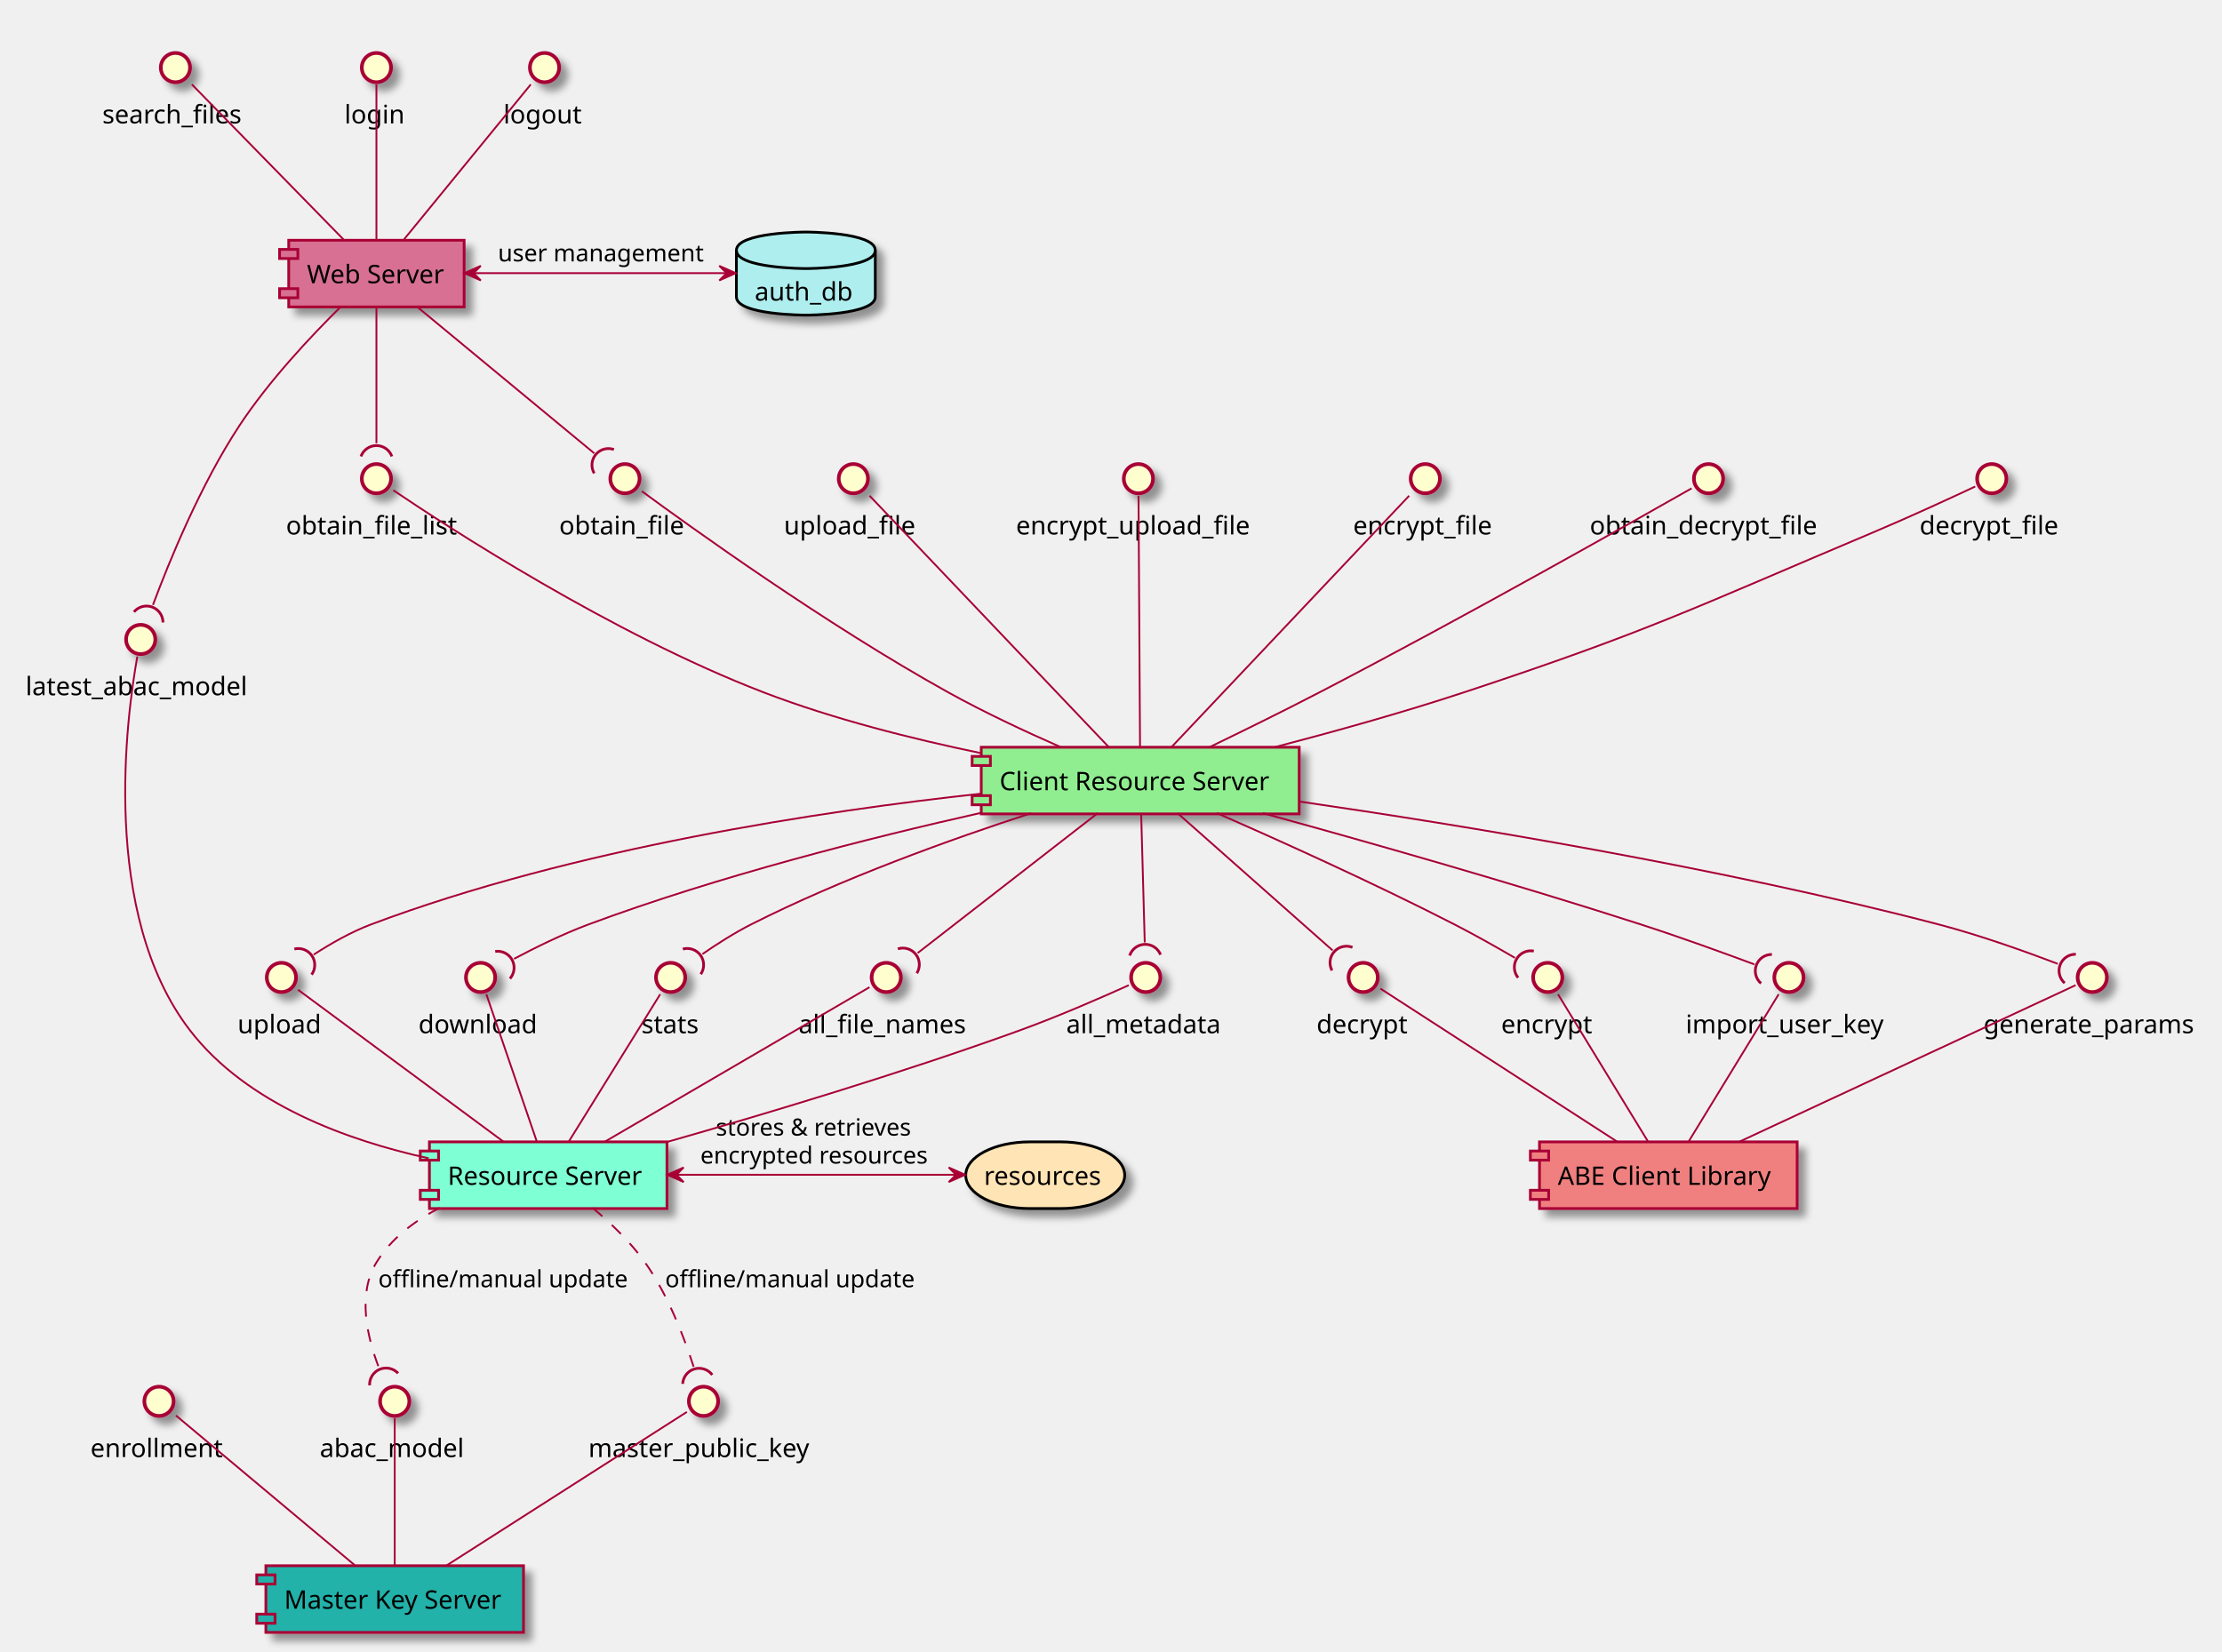
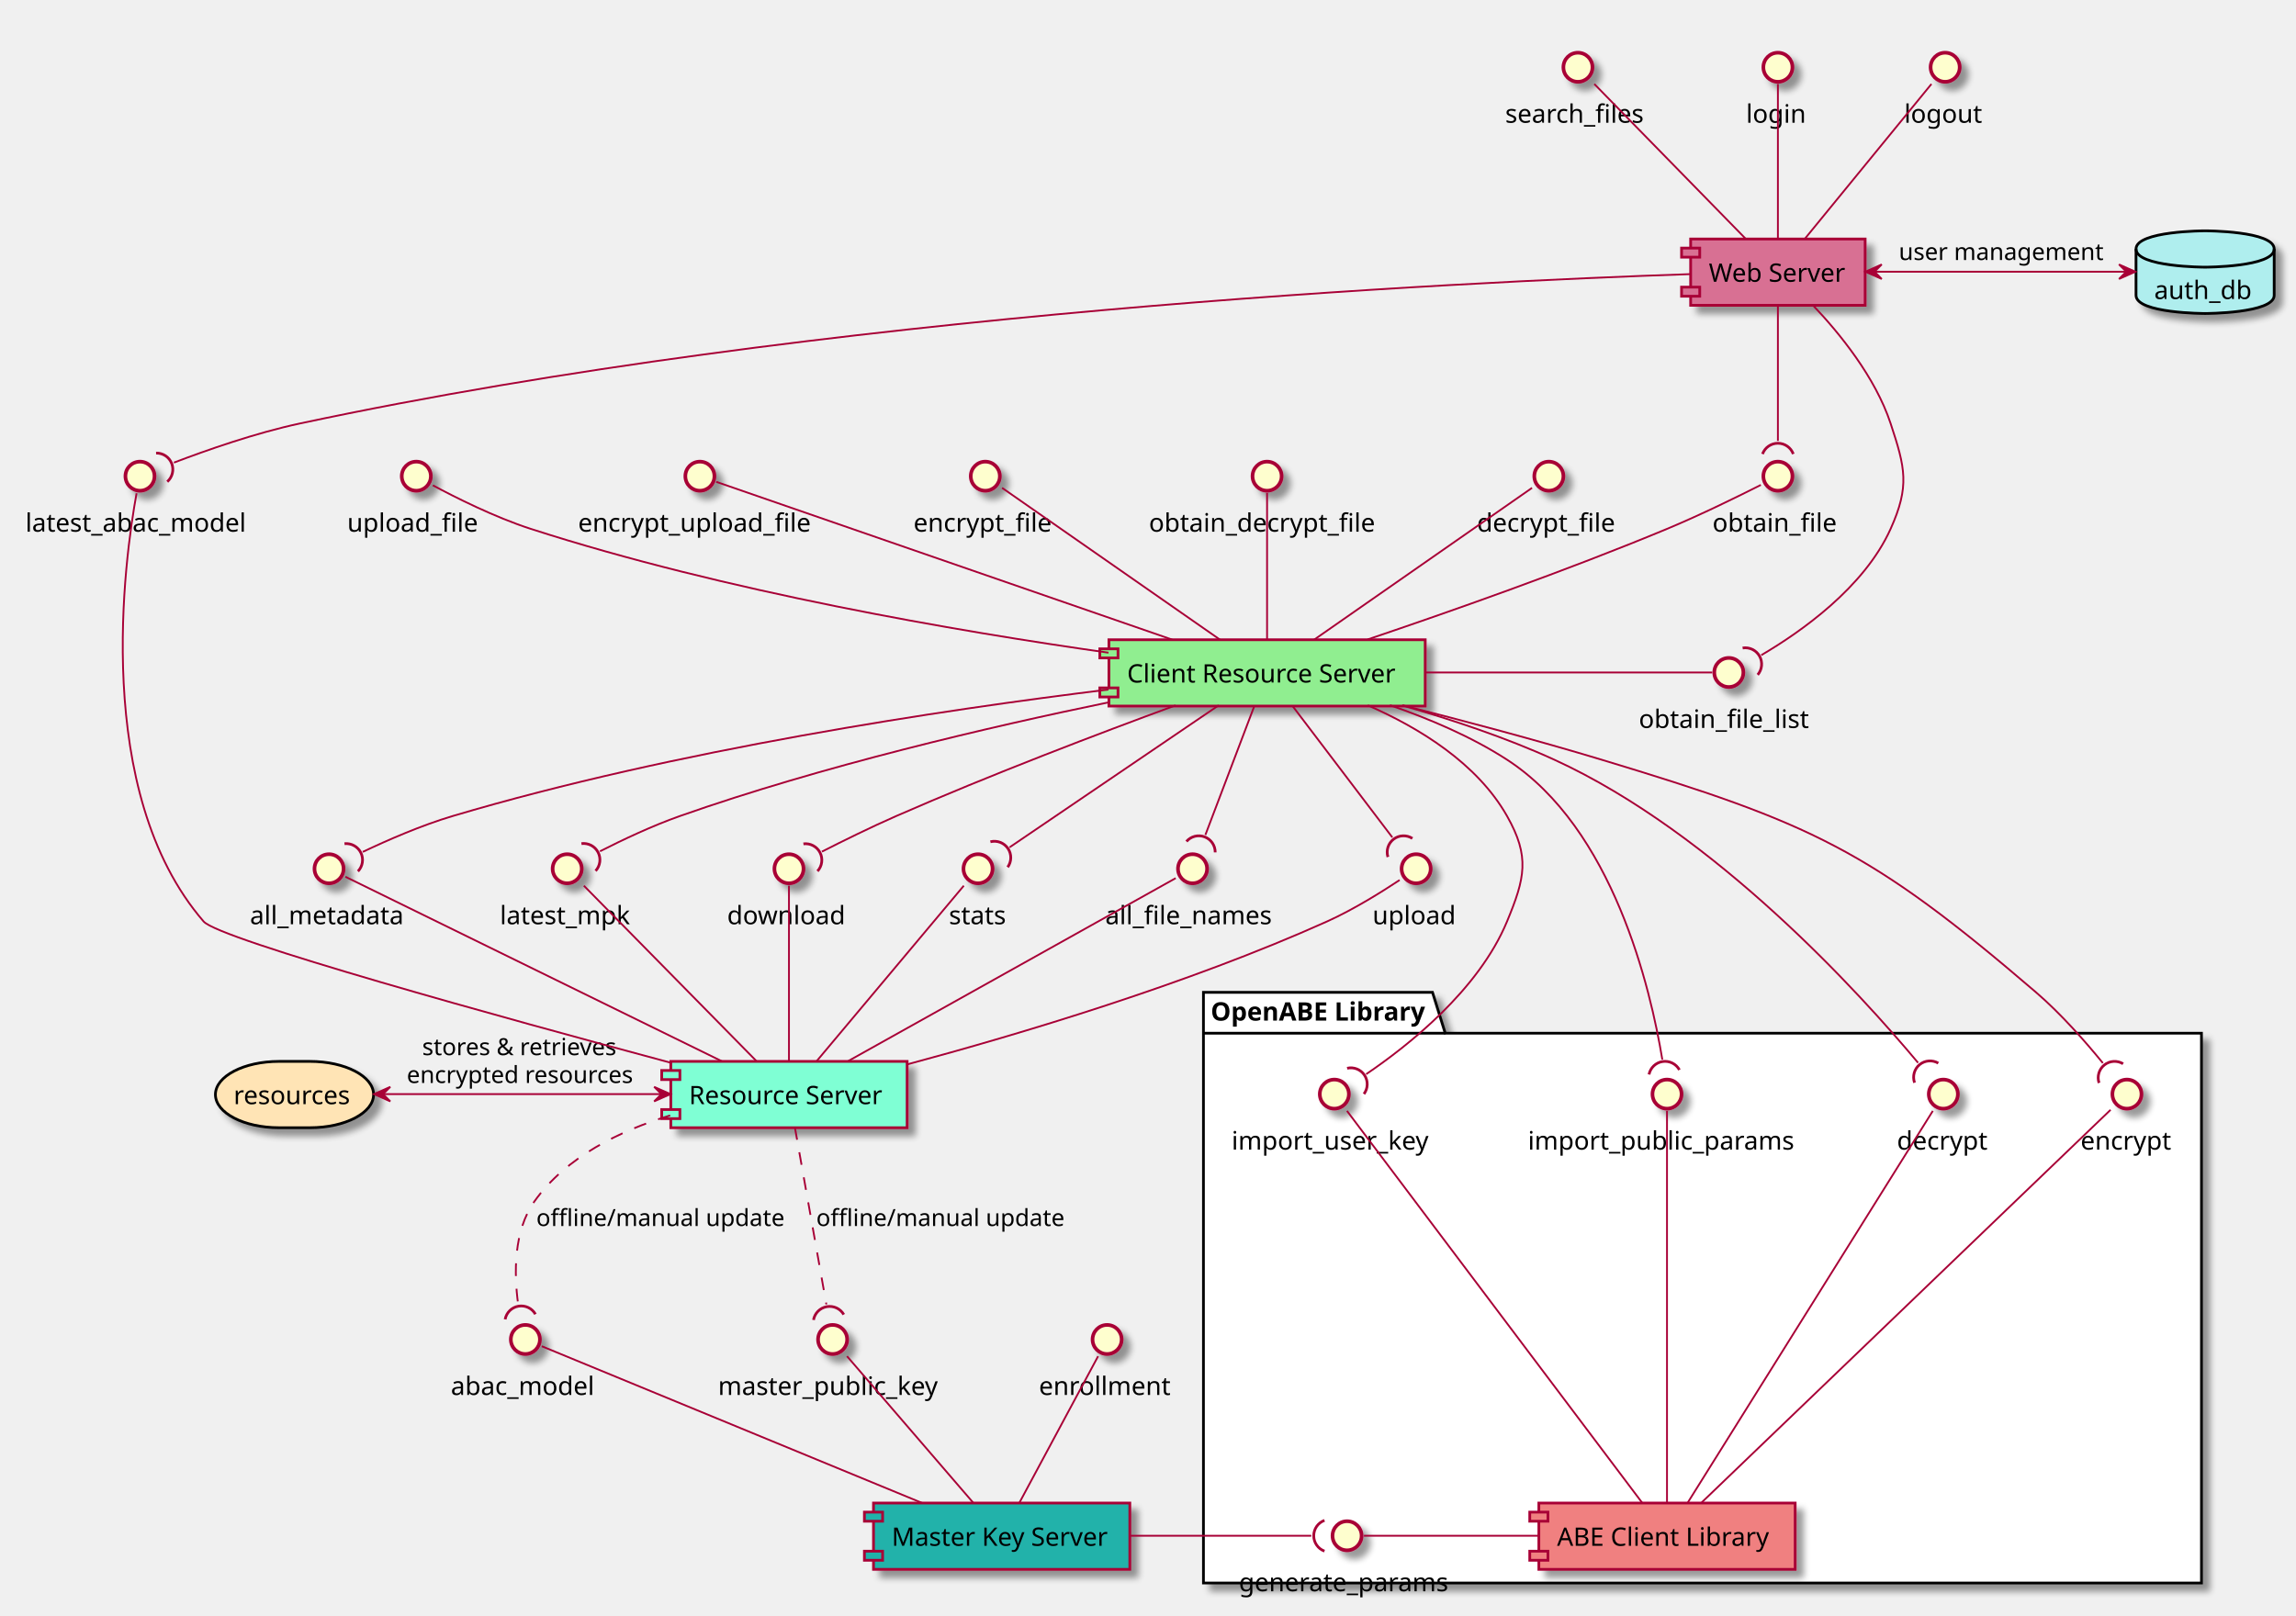
- <svg xmlns="http://www.w3.org/2000/svg" contentScriptType="application/ecmascript" contentStyleType="text/css" height="904px" preserveAspectRatio="none" style="width:1216px;height:904px;" version="1.1" viewBox="0 0 1216 904" width="1216px" zoomAndPan="magnify">
+ <svg xmlns="http://www.w3.org/2000/svg" contentScriptType="application/ecmascript" contentStyleType="text/css" height="889px" preserveAspectRatio="none" style="width:1263px;height:889px;" version="1.1" viewBox="0 0 1263 889" width="1263px" zoomAndPan="magnify">
  <defs>
-     <filter height="300%" id="f1901ua9hz2w3l" width="300%" x="-1" y="-1">
+     <filter height="300%" id="f1yngllqrg2i8" width="300%" x="-1" y="-1">
      <feGaussianBlur result="blurOut" stdDeviation="2.0" />
      <feColorMatrix in="blurOut" result="blurOut2" type="matrix" values="0 0 0 0 0 0 0 0 0 0 0 0 0 0 0 0 0 0 .4 0" />
      <feOffset dx="4.0" dy="4.0" in="blurOut2" result="blurOut3" />
      <feBlend in="SourceGraphic" in2="blurOut3" mode="normal" />
    </filter>
  </defs>
  <g>
-     <path d="M403,137 C403,127 441,127 441,127 C441,127 479,127 479,137 L479,162.488 C479,172.488 441,172.488 441,172.488 C441,172.488 403,172.488 403,162.488 L403,137 " fill="#AFEEEE" filter="url(#f1901ua9hz2w3l)" style="stroke: #000000; stroke-width: 1.5;" />
-     <path d="M403,137 C403,147 441,147 441,147 C441,147 479,147 479,137 " fill="none" style="stroke: #000000; stroke-width: 1.5;" />
-     <text fill="#000000" font-family="sans-serif" font-size="14" lengthAdjust="spacingAndGlyphs" textLength="56" x="413" y="164.535">auth_db</text>
-     <rect fill="#FFE4B5" filter="url(#f1901ua9hz2w3l)" height="36.488" rx="35" ry="35" style="stroke: #000000; stroke-width: 1.5;" width="87" x="528.5" y="625" />
-     <text fill="#000000" font-family="sans-serif" font-size="14" lengthAdjust="spacingAndGlyphs" textLength="67" x="538.5" y="648.535">resources</text>
-     <rect fill="#7FFFD4" filter="url(#f1901ua9hz2w3l)" height="36.488" style="stroke: #A80036; stroke-width: 1.5;" width="130" x="235" y="625" />
-     <rect fill="#7FFFD4" height="5" style="stroke: #A80036; stroke-width: 1.5;" width="10" x="230" y="630" />
-     <rect fill="#7FFFD4" height="5" style="stroke: #A80036; stroke-width: 1.5;" width="10" x="230" y="651.488" />
-     <text fill="#000000" font-family="sans-serif" font-size="14" lengthAdjust="spacingAndGlyphs" textLength="110" x="245" y="648.535">Resource Server</text>
-     <rect fill="#D87093" filter="url(#f1901ua9hz2w3l)" height="36.488" style="stroke: #A80036; stroke-width: 1.5;" width="96" x="158" y="131.5" />
-     <rect fill="#D87093" height="5" style="stroke: #A80036; stroke-width: 1.5;" width="10" x="153" y="136.5" />
-     <rect fill="#D87093" height="5" style="stroke: #A80036; stroke-width: 1.5;" width="10" x="153" y="157.988" />
-     <text fill="#000000" font-family="sans-serif" font-size="14" lengthAdjust="spacingAndGlyphs" textLength="76" x="168" y="155.035">Web Server</text>
-     <rect fill="#20B2AA" filter="url(#f1901ua9hz2w3l)" height="36.488" style="stroke: #A80036; stroke-width: 1.5;" width="141" x="145.5" y="857" />
-     <rect fill="#20B2AA" height="5" style="stroke: #A80036; stroke-width: 1.5;" width="10" x="140.5" y="862" />
-     <rect fill="#20B2AA" height="5" style="stroke: #A80036; stroke-width: 1.5;" width="10" x="140.5" y="883.488" />
-     <text fill="#000000" font-family="sans-serif" font-size="14" lengthAdjust="spacingAndGlyphs" textLength="121" x="155.5" y="880.535">Master Key Server</text>
-     <rect fill="#90EE90" filter="url(#f1901ua9hz2w3l)" height="36.488" style="stroke: #A80036; stroke-width: 1.5;" width="174" x="537" y="409" />
-     <rect fill="#90EE90" height="5" style="stroke: #A80036; stroke-width: 1.5;" width="10" x="532" y="414" />
-     <rect fill="#90EE90" height="5" style="stroke: #A80036; stroke-width: 1.5;" width="10" x="532" y="435.488" />
-     <text fill="#000000" font-family="sans-serif" font-size="14" lengthAdjust="spacingAndGlyphs" textLength="154" x="547" y="432.535">Client Resource Server</text>
-     <rect fill="#F08080" filter="url(#f1901ua9hz2w3l)" height="36.488" style="stroke: #A80036; stroke-width: 1.5;" width="141" x="842.5" y="625" />
-     <rect fill="#F08080" height="5" style="stroke: #A80036; stroke-width: 1.5;" width="10" x="837.5" y="630" />
-     <rect fill="#F08080" height="5" style="stroke: #A80036; stroke-width: 1.5;" width="10" x="837.5" y="651.488" />
-     <text fill="#000000" font-family="sans-serif" font-size="14" lengthAdjust="spacingAndGlyphs" textLength="121" x="852.5" y="648.535">ABE Client Library</text>
-     <ellipse cx="216" cy="767" fill="#FEFECE" filter="url(#f1901ua9hz2w3l)" rx="8" ry="8" style="stroke: #A80036; stroke-width: 2.0;" />
-     <text fill="#000000" font-family="sans-serif" font-size="14" lengthAdjust="spacingAndGlyphs" textLength="82" x="175" y="797.535">abac_model</text>
-     <ellipse cx="87" cy="767" fill="#FEFECE" filter="url(#f1901ua9hz2w3l)" rx="8" ry="8" style="stroke: #A80036; stroke-width: 2.0;" />
-     <text fill="#000000" font-family="sans-serif" font-size="14" lengthAdjust="spacingAndGlyphs" textLength="75" x="49.5" y="797.535">enrollment</text>
-     <ellipse cx="385" cy="767" fill="#FEFECE" filter="url(#f1901ua9hz2w3l)" rx="8" ry="8" style="stroke: #A80036; stroke-width: 2.0;" />
-     <text fill="#000000" font-family="sans-serif" font-size="14" lengthAdjust="spacingAndGlyphs" textLength="126" x="322" y="797.535">master_public_key</text>
-     <ellipse cx="154" cy="535" fill="#FEFECE" filter="url(#f1901ua9hz2w3l)" rx="8" ry="8" style="stroke: #A80036; stroke-width: 2.0;" />
-     <text fill="#000000" font-family="sans-serif" font-size="14" lengthAdjust="spacingAndGlyphs" textLength="48" x="130" y="565.535">upload</text>
-     <ellipse cx="263" cy="535" fill="#FEFECE" filter="url(#f1901ua9hz2w3l)" rx="8" ry="8" style="stroke: #A80036; stroke-width: 2.0;" />
-     <text fill="#000000" font-family="sans-serif" font-size="14" lengthAdjust="spacingAndGlyphs" textLength="68" x="229" y="565.535">download</text>
-     <ellipse cx="367" cy="535" fill="#FEFECE" filter="url(#f1901ua9hz2w3l)" rx="8" ry="8" style="stroke: #A80036; stroke-width: 2.0;" />
-     <text fill="#000000" font-family="sans-serif" font-size="14" lengthAdjust="spacingAndGlyphs" textLength="32" x="351" y="565.535">stats</text>
-     <ellipse cx="485" cy="535" fill="#FEFECE" filter="url(#f1901ua9hz2w3l)" rx="8" ry="8" style="stroke: #A80036; stroke-width: 2.0;" />
-     <text fill="#000000" font-family="sans-serif" font-size="14" lengthAdjust="spacingAndGlyphs" textLength="96" x="437" y="565.535">all_file_names</text>
-     <ellipse cx="627" cy="535" fill="#FEFECE" filter="url(#f1901ua9hz2w3l)" rx="8" ry="8" style="stroke: #A80036; stroke-width: 2.0;" />
-     <text fill="#000000" font-family="sans-serif" font-size="14" lengthAdjust="spacingAndGlyphs" textLength="87" x="583.5" y="565.535">all_metadata</text>
-     <ellipse cx="77" cy="350" fill="#FEFECE" filter="url(#f1901ua9hz2w3l)" rx="8" ry="8" style="stroke: #A80036; stroke-width: 2.0;" />
-     <text fill="#000000" font-family="sans-serif" font-size="14" lengthAdjust="spacingAndGlyphs" textLength="126" x="14" y="380.535">latest_abac_model</text>
-     <ellipse cx="746" cy="535" fill="#FEFECE" filter="url(#f1901ua9hz2w3l)" rx="8" ry="8" style="stroke: #A80036; stroke-width: 2.0;" />
-     <text fill="#000000" font-family="sans-serif" font-size="14" lengthAdjust="spacingAndGlyphs" textLength="51" x="720.5" y="565.535">decrypt</text>
-     <ellipse cx="847" cy="535" fill="#FEFECE" filter="url(#f1901ua9hz2w3l)" rx="8" ry="8" style="stroke: #A80036; stroke-width: 2.0;" />
-     <text fill="#000000" font-family="sans-serif" font-size="14" lengthAdjust="spacingAndGlyphs" textLength="51" x="821.5" y="565.535">encrypt</text>
-     <ellipse cx="979" cy="535" fill="#FEFECE" filter="url(#f1901ua9hz2w3l)" rx="8" ry="8" style="stroke: #A80036; stroke-width: 2.0;" />
-     <text fill="#000000" font-family="sans-serif" font-size="14" lengthAdjust="spacingAndGlyphs" textLength="113" x="922.5" y="565.535">import_user_key</text>
-     <ellipse cx="1145" cy="535" fill="#FEFECE" filter="url(#f1901ua9hz2w3l)" rx="8" ry="8" style="stroke: #A80036; stroke-width: 2.0;" />
-     <text fill="#000000" font-family="sans-serif" font-size="14" lengthAdjust="spacingAndGlyphs" textLength="119" x="1085.5" y="565.535">generate_params</text>
-     <ellipse cx="206" cy="262" fill="#FEFECE" filter="url(#f1901ua9hz2w3l)" rx="8" ry="8" style="stroke: #A80036; stroke-width: 2.0;" />
-     <text fill="#000000" font-family="sans-serif" font-size="14" lengthAdjust="spacingAndGlyphs" textLength="99" x="156.5" y="292.535">obtain_file_list</text>
-     <ellipse cx="467" cy="262" fill="#FEFECE" filter="url(#f1901ua9hz2w3l)" rx="8" ry="8" style="stroke: #A80036; stroke-width: 2.0;" />
-     <text fill="#000000" font-family="sans-serif" font-size="14" lengthAdjust="spacingAndGlyphs" textLength="76" x="429" y="292.535">upload_file</text>
-     <ellipse cx="623" cy="262" fill="#FEFECE" filter="url(#f1901ua9hz2w3l)" rx="8" ry="8" style="stroke: #A80036; stroke-width: 2.0;" />
-     <text fill="#000000" font-family="sans-serif" font-size="14" lengthAdjust="spacingAndGlyphs" textLength="134" x="556" y="292.535">encrypt_upload_file</text>
-     <ellipse cx="780" cy="262" fill="#FEFECE" filter="url(#f1901ua9hz2w3l)" rx="8" ry="8" style="stroke: #A80036; stroke-width: 2.0;" />
-     <text fill="#000000" font-family="sans-serif" font-size="14" lengthAdjust="spacingAndGlyphs" textLength="79" x="740.5" y="292.535">encrypt_file</text>
-     <ellipse cx="342" cy="262" fill="#FEFECE" filter="url(#f1901ua9hz2w3l)" rx="8" ry="8" style="stroke: #A80036; stroke-width: 2.0;" />
-     <text fill="#000000" font-family="sans-serif" font-size="14" lengthAdjust="spacingAndGlyphs" textLength="72" x="306" y="292.535">obtain_file</text>
-     <ellipse cx="935" cy="262" fill="#FEFECE" filter="url(#f1901ua9hz2w3l)" rx="8" ry="8" style="stroke: #A80036; stroke-width: 2.0;" />
-     <text fill="#000000" font-family="sans-serif" font-size="14" lengthAdjust="spacingAndGlyphs" textLength="130" x="870" y="292.535">obtain_decrypt_file</text>
-     <ellipse cx="1090" cy="262" fill="#FEFECE" filter="url(#f1901ua9hz2w3l)" rx="8" ry="8" style="stroke: #A80036; stroke-width: 2.0;" />
-     <text fill="#000000" font-family="sans-serif" font-size="14" lengthAdjust="spacingAndGlyphs" textLength="79" x="1050.5" y="292.535">decrypt_file</text>
-     <ellipse cx="96" cy="37" fill="#FEFECE" filter="url(#f1901ua9hz2w3l)" rx="8" ry="8" style="stroke: #A80036; stroke-width: 2.0;" />
-     <text fill="#000000" font-family="sans-serif" font-size="14" lengthAdjust="spacingAndGlyphs" textLength="80" x="56" y="67.535">search_files</text>
-     <ellipse cx="206" cy="37" fill="#FEFECE" filter="url(#f1901ua9hz2w3l)" rx="8" ry="8" style="stroke: #A80036; stroke-width: 2.0;" />
-     <text fill="#000000" font-family="sans-serif" font-size="14" lengthAdjust="spacingAndGlyphs" textLength="35" x="188.5" y="67.535">login</text>
-     <ellipse cx="298" cy="37" fill="#FEFECE" filter="url(#f1901ua9hz2w3l)" rx="8" ry="8" style="stroke: #A80036; stroke-width: 2.0;" />
-     <text fill="#000000" font-family="sans-serif" font-size="14" lengthAdjust="spacingAndGlyphs" textLength="45" x="275.5" y="67.535">logout</text>
-     <path d="M370.234,643 C418.174,643 480.473,643 523.085,643 " fill="none" id="rs-resources" style="stroke: #A80036; stroke-width: 1.0;" />
-     <polygon fill="#A80036" points="528.182,643,519.182,639,523.182,643,519.182,647,528.182,643" style="stroke: #A80036; stroke-width: 1.0;" />
-     <polygon fill="#A80036" points="365.151,643,374.151,647,370.151,643,374.151,639,365.151,643" style="stroke: #A80036; stroke-width: 1.0;" />
-     <text fill="#000000" font-family="sans-serif" font-size="13" lengthAdjust="spacingAndGlyphs" textLength="110" x="391.75" y="621.568">stores &amp; retrieves</text>
-     <text fill="#000000" font-family="sans-serif" font-size="13" lengthAdjust="spacingAndGlyphs" textLength="127" x="383.25" y="636.879">encrypted resources</text>
-     <path d="M259.358,149.5 C301.126,149.5 358.484,149.5 397.495,149.5 " fill="none" id="ws-auth_db" style="stroke: #A80036; stroke-width: 1.0;" />
-     <polygon fill="#A80036" points="402.635,149.5,393.635,145.5,397.635,149.5,393.635,153.5,402.635,149.5" style="stroke: #A80036; stroke-width: 1.0;" />
-     <polygon fill="#A80036" points="254.123,149.5,263.123,153.5,259.123,149.5,263.123,145.5,254.123,149.5" style="stroke: #A80036; stroke-width: 1.0;" />
-     <text fill="#000000" font-family="sans-serif" font-size="13" lengthAdjust="spacingAndGlyphs" textLength="112" x="272.5" y="143.068">user management</text>
-     <path d="M216,776.208 C216,794.062 216,833.672 216,856.95 " fill="none" id="abac_model-mks" style="stroke: #A80036; stroke-width: 1.0;" />
-     <path d="M96.277,774.767 C116.613,791.792 165.575,832.783 194.19,856.74 " fill="none" id="enrollment-mks" style="stroke: #A80036; stroke-width: 1.0;" />
-     <path d="M375.914,772.807 C351.438,788.448 283.348,831.961 244.364,856.874 " fill="none" id="master_public_key-mks" style="stroke: #A80036; stroke-width: 1.0;" />
-     <path d="M163.133,541.756 C185.295,558.15 242.523,600.483 275.536,624.903 " fill="none" id="upload-rs" style="stroke: #A80036; stroke-width: 1.0;" />
-     <path d="M266.155,544.208 C272.271,562.062 285.841,601.672 293.816,624.95 " fill="none" id="download-rs" style="stroke: #A80036; stroke-width: 1.0;" />
-     <path d="M361.288,544.208 C350.212,562.062 325.639,601.672 311.198,624.95 " fill="none" id="stats-rs" style="stroke: #A80036; stroke-width: 1.0;" />
-     <path d="M475.826,540.356 C449.725,555.593 374.162,599.706 331.067,624.863 " fill="none" id="all_file_names-rs" style="stroke: #A80036; stroke-width: 1.0;" />
-     <path d="M617.743,539.242 C604.611,545.18 579.747,556.123 558,564 C493.145,587.491 417.539,610.095 365.008,625.061 " fill="none" id="all_metadata-rs" style="stroke: #A80036; stroke-width: 1.0;" />
-     <path d="M75.155,359.349 C69.349,391.629 54.626,499.931 104,564 C135.241,604.538 190.634,624.355 234.581,633.995 " fill="none" id="latest_abac_model-rs" style="stroke: #A80036; stroke-width: 1.0;" />
-     <path d="M755.457,541.116 C780.021,557.002 846.591,600.053 884.877,624.813 " fill="none" id="decrypt-abecl" style="stroke: #A80036; stroke-width: 1.0;" />
-     <path d="M852.627,544.208 C863.538,562.062 887.744,601.672 901.969,624.95 " fill="none" id="encrypt-abecl" style="stroke: #A80036; stroke-width: 1.0;" />
-     <path d="M973.373,544.208 C962.462,562.062 938.256,601.672 924.031,624.95 " fill="none" id="import_user_key-abecl" style="stroke: #A80036; stroke-width: 1.0;" />
-     <path d="M1135.905,539.234 C1105.662,553.312 1007.253,599.124 951.837,624.921 " fill="none" id="generate_params-abecl" style="stroke: #A80036; stroke-width: 1.0;" />
-     <path d="M536.958,434.404 C450.12,443.836 314.013,464.222 203,506 C192.014,510.135 180.676,516.673 171.677,522.496 " fill="none" id="crs-upload" style="stroke: #A80036; stroke-width: 1.0;" />
-     <path d="M170.54,533.465 A9,9 0 0 0 161.082 519.442" fill="none" style="stroke: #A80036; stroke-width: 1.5;" />
-     <path d="M536.986,444.879 C475.864,458.613 392.725,479.673 322,506 C307.936,511.235 292.755,518.743 281.314,524.808 " fill="none" id="crs-download" style="stroke: #A80036; stroke-width: 1.0;" />
-     <path d="M279.083,535.639 A9,9 0 0 0 271.019 520.771" fill="none" style="stroke: #A80036; stroke-width: 1.5;" />
-     <path d="M564.163,445.137 C520.608,459.302 460.784,480.777 411,506 C401.849,510.636 392.274,516.774 384.401,522.209 " fill="none" id="crs-stats" style="stroke: #A80036; stroke-width: 1.0;" />
-     <path d="M383.478,533.243 A9,9 0 0 0 373.676 519.458" fill="none" style="stroke: #A80036; stroke-width: 1.5;" />
-     <path d="M600.735,445.077 C572.926,466.683 527.045,502.332 502.227,521.615 " fill="none" id="crs-all_file_names" style="stroke: #A80036; stroke-width: 1.0;" />
-     <path d="M501.728,532.712 A9,9 0 0 0 491.35 519.356" fill="none" style="stroke: #A80036; stroke-width: 1.5;" />
-     <path d="M624.509,445.321 C625.054,464.931 625.914,495.906 626.468,515.835 " fill="none" id="crs-all_metadata" style="stroke: #A80036; stroke-width: 1.0;" />
-     <path d="M635.115,522.564 A9,9 0 0 0 618.207 523.034" fill="none" style="stroke: #A80036; stroke-width: 1.5;" />
-     <path d="M644.42,445.077 C668.239,466.162 707.165,500.622 729.273,520.193 " fill="none" id="crs-decrypt" style="stroke: #A80036; stroke-width: 1.0;" />
-     <path d="M740.158,518.533 A9,9 0 0 0 728.946 531.198" fill="none" style="stroke: #A80036; stroke-width: 1.5;" />
-     <path d="M665.839,445.004 C700.97,460.408 752.286,483.585 796,506 C807.148,511.716 819.357,518.634 829.034,524.279 " fill="none" id="crs-encrypt" style="stroke: #A80036; stroke-width: 1.0;" />
-     <path d="M839.377,520.56 A9,9 0 0 0 830.786 535.131" fill="none" style="stroke: #A80036; stroke-width: 1.5;" />
-     <path d="M691.078,445.067 C746.771,460.372 827.919,483.377 898,506 C919.455,512.926 943.768,521.766 960.111,527.856 " fill="none" id="crs-import_user_key" style="stroke: #A80036; stroke-width: 1.0;" />
-     <path d="M969.678,522.413 A9,9 0 0 0 963.736 538.249" fill="none" style="stroke: #A80036; stroke-width: 1.5;" />
-     <path d="M711.088,438.716 C799.905,451.603 941.279,474.711 1061,506 C1083.775,511.952 1109.241,521.111 1126.1,527.539 " fill="none" id="crs-generate_params" style="stroke: #A80036; stroke-width: 1.0;" />
-     <path d="M1136.008,522.31 A9,9 0 0 0 1129.893 538.081" fill="none" style="stroke: #A80036; stroke-width: 1.5;" />
-     <path d="M240.604,661.11 C226.92,668.192 214.037,677.872 206,691 C195.398,708.318 200.986,731.99 207.232,748.29 " fill="none" id="rs-abac_model" style="stroke: #A80036; stroke-width: 1.0; stroke-dasharray: 7.0,7.0;" />
-     <path d="M217.849,751.658 A9,9 0 0 0 202.279 758.267" fill="none" style="stroke: #A80036; stroke-width: 1.5;" />
-     <text fill="#000000" font-family="sans-serif" font-size="13" lengthAdjust="spacingAndGlyphs" textLength="141" x="207" y="704.568">offline/manual update</text>
-     <path d="M324.347,661.159 C334.206,669.431 345.103,679.86 353,691 C365.513,708.65 374.404,731.947 379.589,748.072 " fill="none" id="rs-master_public_key" style="stroke: #A80036; stroke-width: 1.0; stroke-dasharray: 7.0,7.0;" />
-     <path d="M389.782,752.529 A9,9 0 0 0 373.598 757.447" fill="none" style="stroke: #A80036; stroke-width: 1.5;" />
-     <text fill="#000000" font-family="sans-serif" font-size="13" lengthAdjust="spacingAndGlyphs" textLength="141" x="364" y="704.568">offline/manual update</text>
-     <path d="M215.262,268.35 C244.012,287.781 334.8,347.054 418,379 C455.967,393.578 499.638,404.526 536.972,412.257 " fill="none" id="obtain_file_list-crs" style="stroke: #A80036; stroke-width: 1.0;" />
-     <path d="M475.891,271.344 C501.124,297.863 573.51,373.937 606.832,408.958 " fill="none" id="upload_file-crs" style="stroke: #A80036; stroke-width: 1.0;" />
-     <path d="M623.057,271.344 C623.217,297.863 623.678,373.937 623.891,408.958 " fill="none" id="encrypt_upload_file-crs" style="stroke: #A80036; stroke-width: 1.0;" />
-     <path d="M771.166,271.344 C746.093,297.863 674.168,373.937 641.058,408.958 " fill="none" id="encrypt_file-crs" style="stroke: #A80036; stroke-width: 1.0;" />
-     <path d="M351.268,268.878 C377.027,287.825 451.998,341.836 519,379 C538.719,389.938 561.384,400.532 580.598,408.972 " fill="none" id="obtain_file-crs" style="stroke: #A80036; stroke-width: 1.0;" />
-     <path d="M925.741,267.289 C896.248,284.093 801.757,337.591 722,379 C702.328,389.214 680.167,400.118 661.902,408.947 " fill="none" id="obtain_decrypt_file-crs" style="stroke: #A80036; stroke-width: 1.0;" />
-     <path d="M1080.952,266.282 C1068.614,272.078 1045.782,282.656 1026,291 C927.064,332.729 902.965,345.343 801,379 C767.44,390.078 729.706,400.573 697.727,408.909 " fill="none" id="decrypt_file-crs" style="stroke: #A80036; stroke-width: 1.0;" />
-     <path d="M105.002,46.206 C123.166,64.783 164.494,107.05 188.271,131.368 " fill="none" id="search_files-ws" style="stroke: #A80036; stroke-width: 1.0;" />
-     <path d="M206,46.206 C206,64.783 206,107.05 206,131.368 " fill="none" id="login-ws" style="stroke: #A80036; stroke-width: 1.0;" />
-     <path d="M290.471,46.206 C275.279,64.783 240.714,107.05 220.828,131.368 " fill="none" id="logout-ws" style="stroke: #A80036; stroke-width: 1.0;" />
-     <path d="M206,167.575 C206,188.119 206,221.524 206,242.602 " fill="none" id="ws-obtain_file_list" style="stroke: #A80036; stroke-width: 1.0;" />
-     <path d="M214.457,249.805 A9,9 0 0 0 197.543 249.805" fill="none" style="stroke: #A80036; stroke-width: 1.5;" />
-     <path d="M227.851,167.575 C254.986,190.022 300.685,227.824 325.223,248.122 " fill="none" id="ws-obtain_file" style="stroke: #A80036; stroke-width: 1.0;" />
-     <path d="M335.974,246.039 A9,9 0 0 0 325.192 259.072" fill="none" style="stroke: #A80036; stroke-width: 1.5;" />
-     <path d="M186.663,167.714 C170.364,183.788 147.177,208.423 131,233 C109.774,265.248 92.627,307.186 83.705,331.095 " fill="none" id="ws-latest_abac_model" style="stroke: #A80036; stroke-width: 1.0;" />
-     <path d="M89.199,340.717 A9,9 0 0 0 73.307 334.924" fill="none" style="stroke: #A80036; stroke-width: 1.5;" />
+     <polygon fill="#FFFFFF" filter="url(#f1yngllqrg2i8)" points="662,546,788,546,795,568.488,1211,568.488,1211,871,662,871,662,546" style="stroke: #000000; stroke-width: 1.5;" />
+     <line style="stroke: #000000; stroke-width: 1.5;" x1="662" x2="795" y1="568.488" y2="568.488" />
+     <text fill="#000000" font-family="sans-serif" font-size="14" font-weight="bold" lengthAdjust="spacingAndGlyphs" textLength="120" x="666" y="561.535">OpenABE Library</text>
+     <rect fill="#F08080" filter="url(#f1yngllqrg2i8)" height="36.488" style="stroke: #A80036; stroke-width: 1.5;" width="141" x="846.5" y="827" />
+     <rect fill="#F08080" height="5" style="stroke: #A80036; stroke-width: 1.5;" width="10" x="841.5" y="832" />
+     <rect fill="#F08080" height="5" style="stroke: #A80036; stroke-width: 1.5;" width="10" x="841.5" y="853.488" />
+     <text fill="#000000" font-family="sans-serif" font-size="14" lengthAdjust="spacingAndGlyphs" textLength="121" x="856.5" y="850.535">ABE Client Library</text>
+     <ellipse cx="917" cy="602" fill="#FEFECE" filter="url(#f1yngllqrg2i8)" rx="8" ry="8" style="stroke: #A80036; stroke-width: 2.0;" />
+     <text fill="#000000" font-family="sans-serif" font-size="14" lengthAdjust="spacingAndGlyphs" textLength="153" x="840.5" y="632.535">import_public_params</text>
+     <ellipse cx="1069" cy="602" fill="#FEFECE" filter="url(#f1yngllqrg2i8)" rx="8" ry="8" style="stroke: #A80036; stroke-width: 2.0;" />
+     <text fill="#000000" font-family="sans-serif" font-size="14" lengthAdjust="spacingAndGlyphs" textLength="51" x="1043.5" y="632.535">decrypt</text>
+     <ellipse cx="1170" cy="602" fill="#FEFECE" filter="url(#f1yngllqrg2i8)" rx="8" ry="8" style="stroke: #A80036; stroke-width: 2.0;" />
+     <text fill="#000000" font-family="sans-serif" font-size="14" lengthAdjust="spacingAndGlyphs" textLength="51" x="1144.5" y="632.535">encrypt</text>
+     <ellipse cx="734" cy="602" fill="#FEFECE" filter="url(#f1yngllqrg2i8)" rx="8" ry="8" style="stroke: #A80036; stroke-width: 2.0;" />
+     <text fill="#000000" font-family="sans-serif" font-size="14" lengthAdjust="spacingAndGlyphs" textLength="113" x="677.5" y="632.535">import_user_key</text>
+     <ellipse cx="741" cy="845" fill="#FEFECE" filter="url(#f1yngllqrg2i8)" rx="8" ry="8" style="stroke: #A80036; stroke-width: 2.0;" />
+     <text fill="#000000" font-family="sans-serif" font-size="14" lengthAdjust="spacingAndGlyphs" textLength="119" x="681.5" y="875.535">generate_params</text>
+     <path d="M1175,137 C1175,127 1213,127 1213,127 C1213,127 1251,127 1251,137 L1251,162.488 C1251,172.488 1213,172.488 1213,172.488 C1213,172.488 1175,172.488 1175,162.488 L1175,137 " fill="#AFEEEE" filter="url(#f1yngllqrg2i8)" style="stroke: #000000; stroke-width: 1.5;" />
+     <path d="M1175,137 C1175,147 1213,147 1213,147 C1213,147 1251,147 1251,137 " fill="none" style="stroke: #000000; stroke-width: 1.5;" />
+     <text fill="#000000" font-family="sans-serif" font-size="14" lengthAdjust="spacingAndGlyphs" textLength="56" x="1185" y="164.535">auth_db</text>
+     <rect fill="#FFE4B5" filter="url(#f1yngllqrg2i8)" height="36.488" rx="35" ry="35" style="stroke: #000000; stroke-width: 1.5;" width="87" x="118.5" y="584" />
+     <text fill="#000000" font-family="sans-serif" font-size="14" lengthAdjust="spacingAndGlyphs" textLength="67" x="128.5" y="607.535">resources</text>
+     <rect fill="#7FFFD4" filter="url(#f1yngllqrg2i8)" height="36.488" style="stroke: #A80036; stroke-width: 1.5;" width="130" x="369" y="584" />
+     <rect fill="#7FFFD4" height="5" style="stroke: #A80036; stroke-width: 1.5;" width="10" x="364" y="589" />
+     <rect fill="#7FFFD4" height="5" style="stroke: #A80036; stroke-width: 1.5;" width="10" x="364" y="610.488" />
+     <text fill="#000000" font-family="sans-serif" font-size="14" lengthAdjust="spacingAndGlyphs" textLength="110" x="379" y="607.535">Resource Server</text>
+     <rect fill="#D87093" filter="url(#f1yngllqrg2i8)" height="36.488" style="stroke: #A80036; stroke-width: 1.5;" width="96" x="930" y="131.5" />
+     <rect fill="#D87093" height="5" style="stroke: #A80036; stroke-width: 1.5;" width="10" x="925" y="136.5" />
+     <rect fill="#D87093" height="5" style="stroke: #A80036; stroke-width: 1.5;" width="10" x="925" y="157.988" />
+     <text fill="#000000" font-family="sans-serif" font-size="14" lengthAdjust="spacingAndGlyphs" textLength="76" x="940" y="155.035">Web Server</text>
+     <rect fill="#20B2AA" filter="url(#f1yngllqrg2i8)" height="36.488" style="stroke: #A80036; stroke-width: 1.5;" width="141" x="480.5" y="827" />
+     <rect fill="#20B2AA" height="5" style="stroke: #A80036; stroke-width: 1.5;" width="10" x="475.5" y="832" />
+     <rect fill="#20B2AA" height="5" style="stroke: #A80036; stroke-width: 1.5;" width="10" x="475.5" y="853.488" />
+     <text fill="#000000" font-family="sans-serif" font-size="14" lengthAdjust="spacingAndGlyphs" textLength="121" x="490.5" y="850.535">Master Key Server</text>
+     <rect fill="#90EE90" filter="url(#f1yngllqrg2i8)" height="36.488" style="stroke: #A80036; stroke-width: 1.5;" width="174" x="610" y="352" />
+     <rect fill="#90EE90" height="5" style="stroke: #A80036; stroke-width: 1.5;" width="10" x="605" y="357" />
+     <rect fill="#90EE90" height="5" style="stroke: #A80036; stroke-width: 1.5;" width="10" x="605" y="378.488" />
+     <text fill="#000000" font-family="sans-serif" font-size="14" lengthAdjust="spacingAndGlyphs" textLength="154" x="620" y="375.535">Client Resource Server</text>
+     <ellipse cx="289" cy="737" fill="#FEFECE" filter="url(#f1yngllqrg2i8)" rx="8" ry="8" style="stroke: #A80036; stroke-width: 2.0;" />
+     <text fill="#000000" font-family="sans-serif" font-size="14" lengthAdjust="spacingAndGlyphs" textLength="82" x="248" y="767.535">abac_model</text>
+     <ellipse cx="609" cy="737" fill="#FEFECE" filter="url(#f1yngllqrg2i8)" rx="8" ry="8" style="stroke: #A80036; stroke-width: 2.0;" />
+     <text fill="#000000" font-family="sans-serif" font-size="14" lengthAdjust="spacingAndGlyphs" textLength="75" x="571.5" y="767.535">enrollment</text>
+     <ellipse cx="458" cy="737" fill="#FEFECE" filter="url(#f1yngllqrg2i8)" rx="8" ry="8" style="stroke: #A80036; stroke-width: 2.0;" />
+     <text fill="#000000" font-family="sans-serif" font-size="14" lengthAdjust="spacingAndGlyphs" textLength="126" x="395" y="767.535">master_public_key</text>
+     <ellipse cx="779" cy="478" fill="#FEFECE" filter="url(#f1yngllqrg2i8)" rx="8" ry="8" style="stroke: #A80036; stroke-width: 2.0;" />
+     <text fill="#000000" font-family="sans-serif" font-size="14" lengthAdjust="spacingAndGlyphs" textLength="48" x="755" y="508.535">upload</text>
+     <ellipse cx="434" cy="478" fill="#FEFECE" filter="url(#f1yngllqrg2i8)" rx="8" ry="8" style="stroke: #A80036; stroke-width: 2.0;" />
+     <text fill="#000000" font-family="sans-serif" font-size="14" lengthAdjust="spacingAndGlyphs" textLength="68" x="400" y="508.535">download</text>
+     <ellipse cx="538" cy="478" fill="#FEFECE" filter="url(#f1yngllqrg2i8)" rx="8" ry="8" style="stroke: #A80036; stroke-width: 2.0;" />
+     <text fill="#000000" font-family="sans-serif" font-size="14" lengthAdjust="spacingAndGlyphs" textLength="32" x="522" y="508.535">stats</text>
+     <ellipse cx="656" cy="478" fill="#FEFECE" filter="url(#f1yngllqrg2i8)" rx="8" ry="8" style="stroke: #A80036; stroke-width: 2.0;" />
+     <text fill="#000000" font-family="sans-serif" font-size="14" lengthAdjust="spacingAndGlyphs" textLength="96" x="608" y="508.535">all_file_names</text>
+     <ellipse cx="181" cy="478" fill="#FEFECE" filter="url(#f1yngllqrg2i8)" rx="8" ry="8" style="stroke: #A80036; stroke-width: 2.0;" />
+     <text fill="#000000" font-family="sans-serif" font-size="14" lengthAdjust="spacingAndGlyphs" textLength="87" x="137.5" y="508.535">all_metadata</text>
+     <ellipse cx="312" cy="478" fill="#FEFECE" filter="url(#f1yngllqrg2i8)" rx="8" ry="8" style="stroke: #A80036; stroke-width: 2.0;" />
+     <text fill="#000000" font-family="sans-serif" font-size="14" lengthAdjust="spacingAndGlyphs" textLength="74" x="275" y="508.535">latest_mpk</text>
+     <ellipse cx="77" cy="262" fill="#FEFECE" filter="url(#f1yngllqrg2i8)" rx="8" ry="8" style="stroke: #A80036; stroke-width: 2.0;" />
+     <text fill="#000000" font-family="sans-serif" font-size="14" lengthAdjust="spacingAndGlyphs" textLength="126" x="14" y="292.535">latest_abac_model</text>
+     <ellipse cx="951" cy="370" fill="#FEFECE" filter="url(#f1yngllqrg2i8)" rx="8" ry="8" style="stroke: #A80036; stroke-width: 2.0;" />
+     <text fill="#000000" font-family="sans-serif" font-size="14" lengthAdjust="spacingAndGlyphs" textLength="99" x="901.5" y="400.535">obtain_file_list</text>
+     <ellipse cx="229" cy="262" fill="#FEFECE" filter="url(#f1yngllqrg2i8)" rx="8" ry="8" style="stroke: #A80036; stroke-width: 2.0;" />
+     <text fill="#000000" font-family="sans-serif" font-size="14" lengthAdjust="spacingAndGlyphs" textLength="76" x="191" y="292.535">upload_file</text>
+     <ellipse cx="385" cy="262" fill="#FEFECE" filter="url(#f1yngllqrg2i8)" rx="8" ry="8" style="stroke: #A80036; stroke-width: 2.0;" />
+     <text fill="#000000" font-family="sans-serif" font-size="14" lengthAdjust="spacingAndGlyphs" textLength="134" x="318" y="292.535">encrypt_upload_file</text>
+     <ellipse cx="542" cy="262" fill="#FEFECE" filter="url(#f1yngllqrg2i8)" rx="8" ry="8" style="stroke: #A80036; stroke-width: 2.0;" />
+     <text fill="#000000" font-family="sans-serif" font-size="14" lengthAdjust="spacingAndGlyphs" textLength="79" x="502.5" y="292.535">encrypt_file</text>
+     <ellipse cx="978" cy="262" fill="#FEFECE" filter="url(#f1yngllqrg2i8)" rx="8" ry="8" style="stroke: #A80036; stroke-width: 2.0;" />
+     <text fill="#000000" font-family="sans-serif" font-size="14" lengthAdjust="spacingAndGlyphs" textLength="72" x="942" y="292.535">obtain_file</text>
+     <ellipse cx="697" cy="262" fill="#FEFECE" filter="url(#f1yngllqrg2i8)" rx="8" ry="8" style="stroke: #A80036; stroke-width: 2.0;" />
+     <text fill="#000000" font-family="sans-serif" font-size="14" lengthAdjust="spacingAndGlyphs" textLength="130" x="632" y="292.535">obtain_decrypt_file</text>
+     <ellipse cx="852" cy="262" fill="#FEFECE" filter="url(#f1yngllqrg2i8)" rx="8" ry="8" style="stroke: #A80036; stroke-width: 2.0;" />
+     <text fill="#000000" font-family="sans-serif" font-size="14" lengthAdjust="spacingAndGlyphs" textLength="79" x="812.5" y="292.535">decrypt_file</text>
+     <ellipse cx="868" cy="37" fill="#FEFECE" filter="url(#f1yngllqrg2i8)" rx="8" ry="8" style="stroke: #A80036; stroke-width: 2.0;" />
+     <text fill="#000000" font-family="sans-serif" font-size="14" lengthAdjust="spacingAndGlyphs" textLength="80" x="828" y="67.535">search_files</text>
+     <ellipse cx="978" cy="37" fill="#FEFECE" filter="url(#f1yngllqrg2i8)" rx="8" ry="8" style="stroke: #A80036; stroke-width: 2.0;" />
+     <text fill="#000000" font-family="sans-serif" font-size="14" lengthAdjust="spacingAndGlyphs" textLength="35" x="960.5" y="67.535">login</text>
+     <ellipse cx="1070" cy="37" fill="#FEFECE" filter="url(#f1yngllqrg2i8)" rx="8" ry="8" style="stroke: #A80036; stroke-width: 2.0;" />
+     <text fill="#000000" font-family="sans-serif" font-size="14" lengthAdjust="spacingAndGlyphs" textLength="45" x="1047.5" y="67.535">logout</text>
+     <path d="M917,611.229 C917,647.207 917,778.446 917,826.881 " fill="none" id="import_public_params-abecl" style="stroke: #A80036; stroke-width: 1.0;" />
+     <path d="M1063.227,611.229 C1040.723,647.207 958.631,778.446 928.333,826.881 " fill="none" id="decrypt-abecl" style="stroke: #A80036; stroke-width: 1.0;" />
+     <path d="M1160.996,610.649 C1124.465,645.735 986.852,777.909 936.021,826.731 " fill="none" id="encrypt-abecl" style="stroke: #A80036; stroke-width: 1.0;" />
+     <path d="M740.95,611.229 C768.045,647.207 866.879,778.446 903.355,826.881 " fill="none" id="import_user_key-abecl" style="stroke: #A80036; stroke-width: 1.0;" />
+     <path d="M750.281,845 C782.301,845 814.32,845 846.34,845 " fill="none" id="generate_params-abecl" style="stroke: #A80036; stroke-width: 1.0;" />
+     <path d="M210.707,602 C253.289,602 315.644,602 363.646,602 " fill="none" id="resources-rs" style="stroke: #A80036; stroke-width: 1.0;" />
+     <polygon fill="#A80036" points="368.834,602,359.834,598,363.834,602,359.834,606,368.834,602" style="stroke: #A80036; stroke-width: 1.0;" />
+     <polygon fill="#A80036" points="205.702,602,214.702,606,210.702,602,214.702,598,205.702,602" style="stroke: #A80036; stroke-width: 1.0;" />
+     <text fill="#000000" font-family="sans-serif" font-size="13" lengthAdjust="spacingAndGlyphs" textLength="110" x="232.25" y="580.568">stores &amp; retrieves</text>
+     <text fill="#000000" font-family="sans-serif" font-size="13" lengthAdjust="spacingAndGlyphs" textLength="127" x="223.75" y="595.879">encrypted resources</text>
+     <path d="M1031.358,149.5 C1073.126,149.5 1130.484,149.5 1169.495,149.5 " fill="none" id="ws-auth_db" style="stroke: #A80036; stroke-width: 1.0;" />
+     <polygon fill="#A80036" points="1174.635,149.5,1165.635,145.5,1169.635,149.5,1165.635,153.5,1174.635,149.5" style="stroke: #A80036; stroke-width: 1.0;" />
+     <polygon fill="#A80036" points="1026.123,149.5,1035.123,153.5,1031.123,149.5,1035.123,145.5,1026.123,149.5" style="stroke: #A80036; stroke-width: 1.0;" />
+     <text fill="#000000" font-family="sans-serif" font-size="13" lengthAdjust="spacingAndGlyphs" textLength="112" x="1044.5" y="143.068">user management</text>
+     <path d="M298.019,740.718 C330.637,754.163 443.88,800.844 507.232,826.958 " fill="none" id="abac_model-mks" style="stroke: #A80036; stroke-width: 1.0;" />
+     <path d="M604.055,746.208 C594.467,764.062 573.195,803.672 560.694,826.95 " fill="none" id="enrollment-mks" style="stroke: #A80036; stroke-width: 1.0;" />
+     <path d="M465.929,746.208 C481.303,764.062 515.412,803.672 535.457,826.95 " fill="none" id="master_public_key-mks" style="stroke: #A80036; stroke-width: 1.0;" />
+     <path d="M769.94,484.203 C760.348,490.565 744.606,500.434 730,507 C653.208,541.521 560.091,569.247 499.06,585.64 " fill="none" id="upload-rs" style="stroke: #A80036; stroke-width: 1.0;" />
+     <path d="M434,487.32 C434,507.822 434,557.136 434,583.932 " fill="none" id="download-rs" style="stroke: #A80036; stroke-width: 1.0;" />
+     <path d="M530.183,487.32 C512.988,507.822 471.628,557.136 449.154,583.932 " fill="none" id="stats-rs" style="stroke: #A80036; stroke-width: 1.0;" />
+     <path d="M646.744,483.17 C616.299,500.175 518.272,554.929 466.59,583.797 " fill="none" id="all_file_names-rs" style="stroke: #A80036; stroke-width: 1.0;" />
+     <path d="M190.004,482.413 C222.838,498.506 337.329,554.62 397.074,583.902 " fill="none" id="all_metadata-rs" style="stroke: #A80036; stroke-width: 1.0;" />
+     <path d="M321.17,487.32 C341.341,507.822 389.859,557.136 416.223,583.932 " fill="none" id="latest_mpk-rs" style="stroke: #A80036; stroke-width: 1.0;" />
+     <path d="M75.125,271.413 C68.597,307.127 50.458,435.819 112,507 C120.601,516.948 277.151,560.096 368.743,584.681 " fill="none" id="latest_abac_model-rs" style="stroke: #A80036; stroke-width: 1.0;" />
+     <path d="M621.508,845 C654.784,845 688.061,845 721.337,845 " fill="none" id="mks-generate_params" style="stroke: #A80036; stroke-width: 1.0;" />
+     <path d="M728.587,836.543 A9,9 0 0 0 728.586 853.457" fill="none" style="stroke: #A80036; stroke-width: 1.5;" />
+     <path d="M710.91,388.321 C726.284,408.57 750.858,440.934 765.9,460.746 " fill="none" id="crs-upload" style="stroke: #A80036; stroke-width: 1.0;" />
+     <path d="M776.947,461.31 A9,9 0 0 0 763.476 471.539" fill="none" style="stroke: #A80036; stroke-width: 1.5;" />
+     <path d="M646.62,388.113 C605.025,403.399 544.654,426.355 493,449 C479.094,455.096 463.708,462.688 452.136,468.574 " fill="none" id="crs-download" style="stroke: #A80036; stroke-width: 1.0;" />
+     <path d="M449.685,479.343 A9,9 0 0 0 441.953 464.299" fill="none" style="stroke: #A80036; stroke-width: 1.5;" />
+     <path d="M670.387,388.077 C637.663,410.304 583.06,447.393 555.318,466.237 " fill="none" id="crs-stats" style="stroke: #A80036; stroke-width: 1.0;" />
+     <path d="M554.308,477.147 A9,9 0 0 0 544.804 463.155" fill="none" style="stroke: #A80036; stroke-width: 1.5;" />
+     <path d="M690.045,388.321 C682.531,408.114 670.622,439.483 663.066,459.388 " fill="none" id="crs-all_file_names" style="stroke: #A80036; stroke-width: 1.0;" />
+     <path d="M668.463,469 A9,9 0 0 0 652.649 462.997" fill="none" style="stroke: #A80036; stroke-width: 1.5;" />
+     <path d="M609.758,379.392 C518.469,390.602 371.644,412.558 249,449 C231.745,454.127 212.987,462.34 199.552,468.72 " fill="none" id="crs-all_metadata" style="stroke: #A80036; stroke-width: 1.0;" />
+     <path d="M196.896,479.417 A9,9 0 0 0 189.496 464.207" fill="none" style="stroke: #A80036; stroke-width: 1.5;" />
+     <path d="M609.96,386.414 C544.164,399.986 452.135,421.476 374,449 C358.764,454.367 342.227,462.211 330.066,468.389 " fill="none" id="crs-latest_mpk" style="stroke: #A80036; stroke-width: 1.0;" />
+     <path d="M327.635,479.181 A9,9 0 0 0 319.839 464.17" fill="none" style="stroke: #A80036; stroke-width: 1.5;" />
+     <path d="M771.275,388.106 C798.23,395.828 828.544,405.883 855,418 C943.668,458.613 1023.823,547.304 1055.102,584.759 " fill="none" id="crs-decrypt" style="stroke: #A80036; stroke-width: 1.0;" />
+     <path d="M1066.235,584.977 A9,9 0 0 0 1053.175 595.727" fill="none" style="stroke: #A80036; stroke-width: 1.5;" />
+     <path d="M771.67,388.098 C805.254,396.592 845.289,407.209 881,418 C996.346,452.854 1028.581,467.501 1120,546 C1133.711,557.773 1147.237,573.221 1156.757,584.909 " fill="none" id="crs-encrypt" style="stroke: #A80036; stroke-width: 1.0;" />
+     <path d="M1167.891,585.315 A9,9 0 0 0 1154.659 595.851" fill="none" style="stroke: #A80036; stroke-width: 1.5;" />
+     <path d="M752.386,388.074 C780.678,400.442 812.535,419.958 829,449 C841.713,471.425 838.865,483.184 829,507 C813.31,544.88 774.376,575.53 751.516,591.02 " fill="none" id="crs-import_user_key" style="stroke: #A80036; stroke-width: 1.0;" />
+     <path d="M750.293,601.928 A9,9 0 0 0 741.03 587.776" fill="none" style="stroke: #A80036; stroke-width: 1.5;" />
+     <path d="M764.556,388.004 C786.13,395.433 809.461,405.33 829,418 C887.409,455.875 908.005,544.09 914.419,582.992 " fill="none" id="crs-import_public_params" style="stroke: #A80036; stroke-width: 1.0;" />
+     <path d="M923.829,588.669 A9,9 0 0 0 907.104 591.194" fill="none" style="stroke: #A80036; stroke-width: 1.5;" />
+     <path d="M368.661,613.713 C341.112,622.129 311.442,636.508 294,661 C282.408,677.278 282.76,700.822 284.994,717.381 " fill="none" id="rs-abac_model" style="stroke: #A80036; stroke-width: 1.0; stroke-dasharray: 7.0,7.0;" />
+     <path d="M294.541,723.106 A9,9 0 0 0 277.864 725.932" fill="none" style="stroke: #A80036; stroke-width: 1.5;" />
+     <text fill="#000000" font-family="sans-serif" font-size="13" lengthAdjust="spacingAndGlyphs" textLength="141" x="295" y="674.568">offline/manual update</text>
+     <path d="M437.237,620.207 C441.762,645.66 449.942,691.676 454.569,717.702 " fill="none" id="rs-master_public_key" style="stroke: #A80036; stroke-width: 1.0; stroke-dasharray: 7.0,7.0;" />
+     <path d="M464.154,723.301 A9,9 0 0 0 447.501 726.262" fill="none" style="stroke: #A80036; stroke-width: 1.5;" />
+     <text fill="#000000" font-family="sans-serif" font-size="13" lengthAdjust="spacingAndGlyphs" textLength="141" x="449" y="674.568">offline/manual update</text>
+     <path d="M784.312,370 C836.836,370 889.36,370 941.884,370 " fill="none" id="crs-obtain_file_list" style="stroke: #A80036; stroke-width: 1.0;" />
+     <path d="M238.113,267.041 C250.122,273.483 272.061,284.568 292,291 C398.87,325.472 526.707,347.348 609.768,359.128 " fill="none" id="upload_file-crs" style="stroke: #A80036; stroke-width: 1.0;" />
+     <path d="M394.001,265.116 C430.37,277.705 568.172,325.406 644.8,351.931 " fill="none" id="encrypt_upload_file-crs" style="stroke: #A80036; stroke-width: 1.0;" />
+     <path d="M551.232,268.433 C574.433,284.599 635.843,327.388 671.111,351.961 " fill="none" id="encrypt_file-crs" style="stroke: #A80036; stroke-width: 1.0;" />
+     <path d="M968.622,266.815 C956.757,272.825 935.622,283.252 917,291 C861.734,313.994 797.119,336.717 752.275,351.848 " fill="none" id="obtain_file-crs" style="stroke: #A80036; stroke-width: 1.0;" />
+     <path d="M697,271.208 C697,289.062 697,328.672 697,351.95 " fill="none" id="obtain_decrypt_file-crs" style="stroke: #A80036; stroke-width: 1.0;" />
+     <path d="M842.768,268.433 C819.567,284.599 758.157,327.388 722.889,351.961 " fill="none" id="decrypt_file-crs" style="stroke: #A80036; stroke-width: 1.0;" />
+     <path d="M877.002,46.206 C895.166,64.783 936.494,107.05 960.271,131.368 " fill="none" id="search_files-ws" style="stroke: #A80036; stroke-width: 1.0;" />
+     <path d="M978,46.206 C978,64.783 978,107.05 978,131.368 " fill="none" id="login-ws" style="stroke: #A80036; stroke-width: 1.0;" />
+     <path d="M1062.471,46.206 C1047.28,64.783 1012.714,107.05 992.828,131.368 " fill="none" id="logout-ws" style="stroke: #A80036; stroke-width: 1.0;" />
+     <path d="M997.013,167.681 C1011.936,183.361 1031.554,207.457 1040,233 C1048.093,257.474 1050.568,267.488 1040,291 C1025.456,323.356 990.385,347.848 968.864,360.469 " fill="none" id="ws-obtain_file_list" style="stroke: #A80036; stroke-width: 1.0;" />
+     <path d="M966.878,371.284 A9,9 0 0 0 958.595 356.537" fill="none" style="stroke: #A80036; stroke-width: 1.5;" />
+     <path d="M978,167.575 C978,188.119 978,221.524 978,242.602 " fill="none" id="ws-obtain_file" style="stroke: #A80036; stroke-width: 1.0;" />
+     <path d="M986.457,249.805 A9,9 0 0 0 969.543 249.805" fill="none" style="stroke: #A80036; stroke-width: 1.5;" />
+     <path d="M929.787,150.827 C803.095,155.093 450.848,171.971 165,233 C140.508,238.229 113.259,247.824 95.665,254.54 " fill="none" id="ws-latest_abac_model" style="stroke: #A80036; stroke-width: 1.0;" />
+     <path d="M92.011,265.044 A9,9 0 0 0 85.861 249.287" fill="none" style="stroke: #A80036; stroke-width: 1.5;" />
  </g>
</svg>
